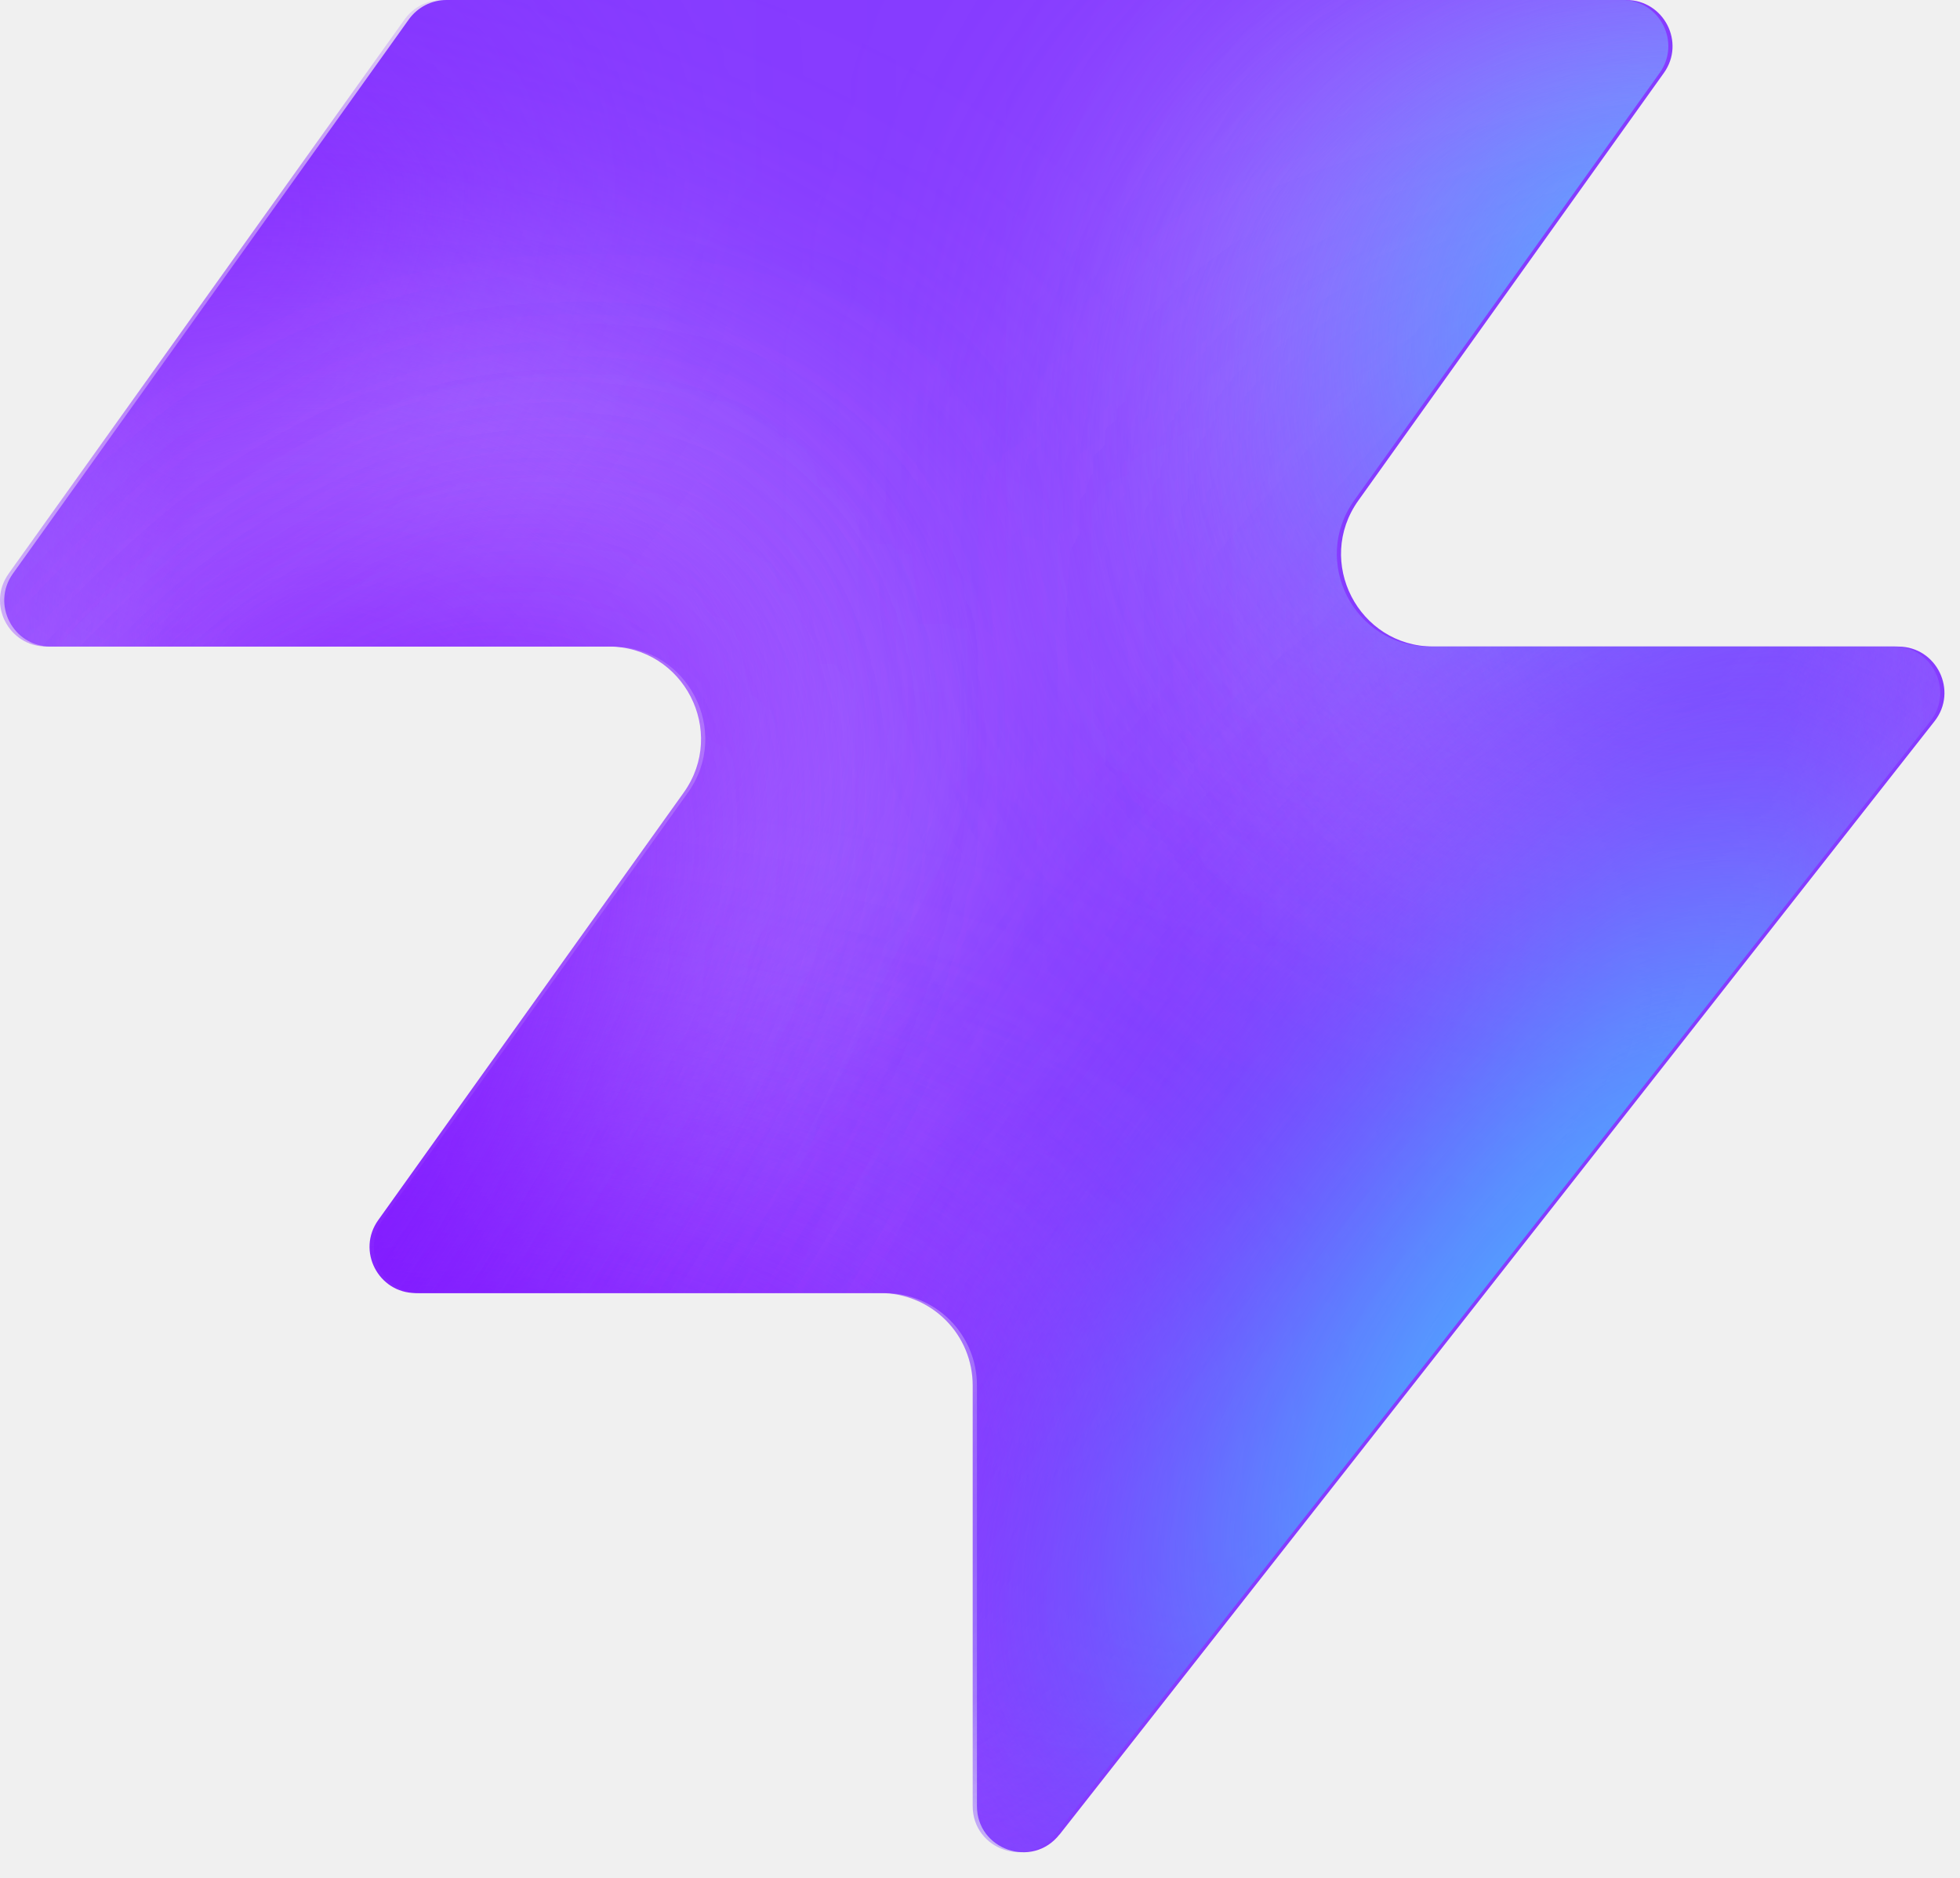
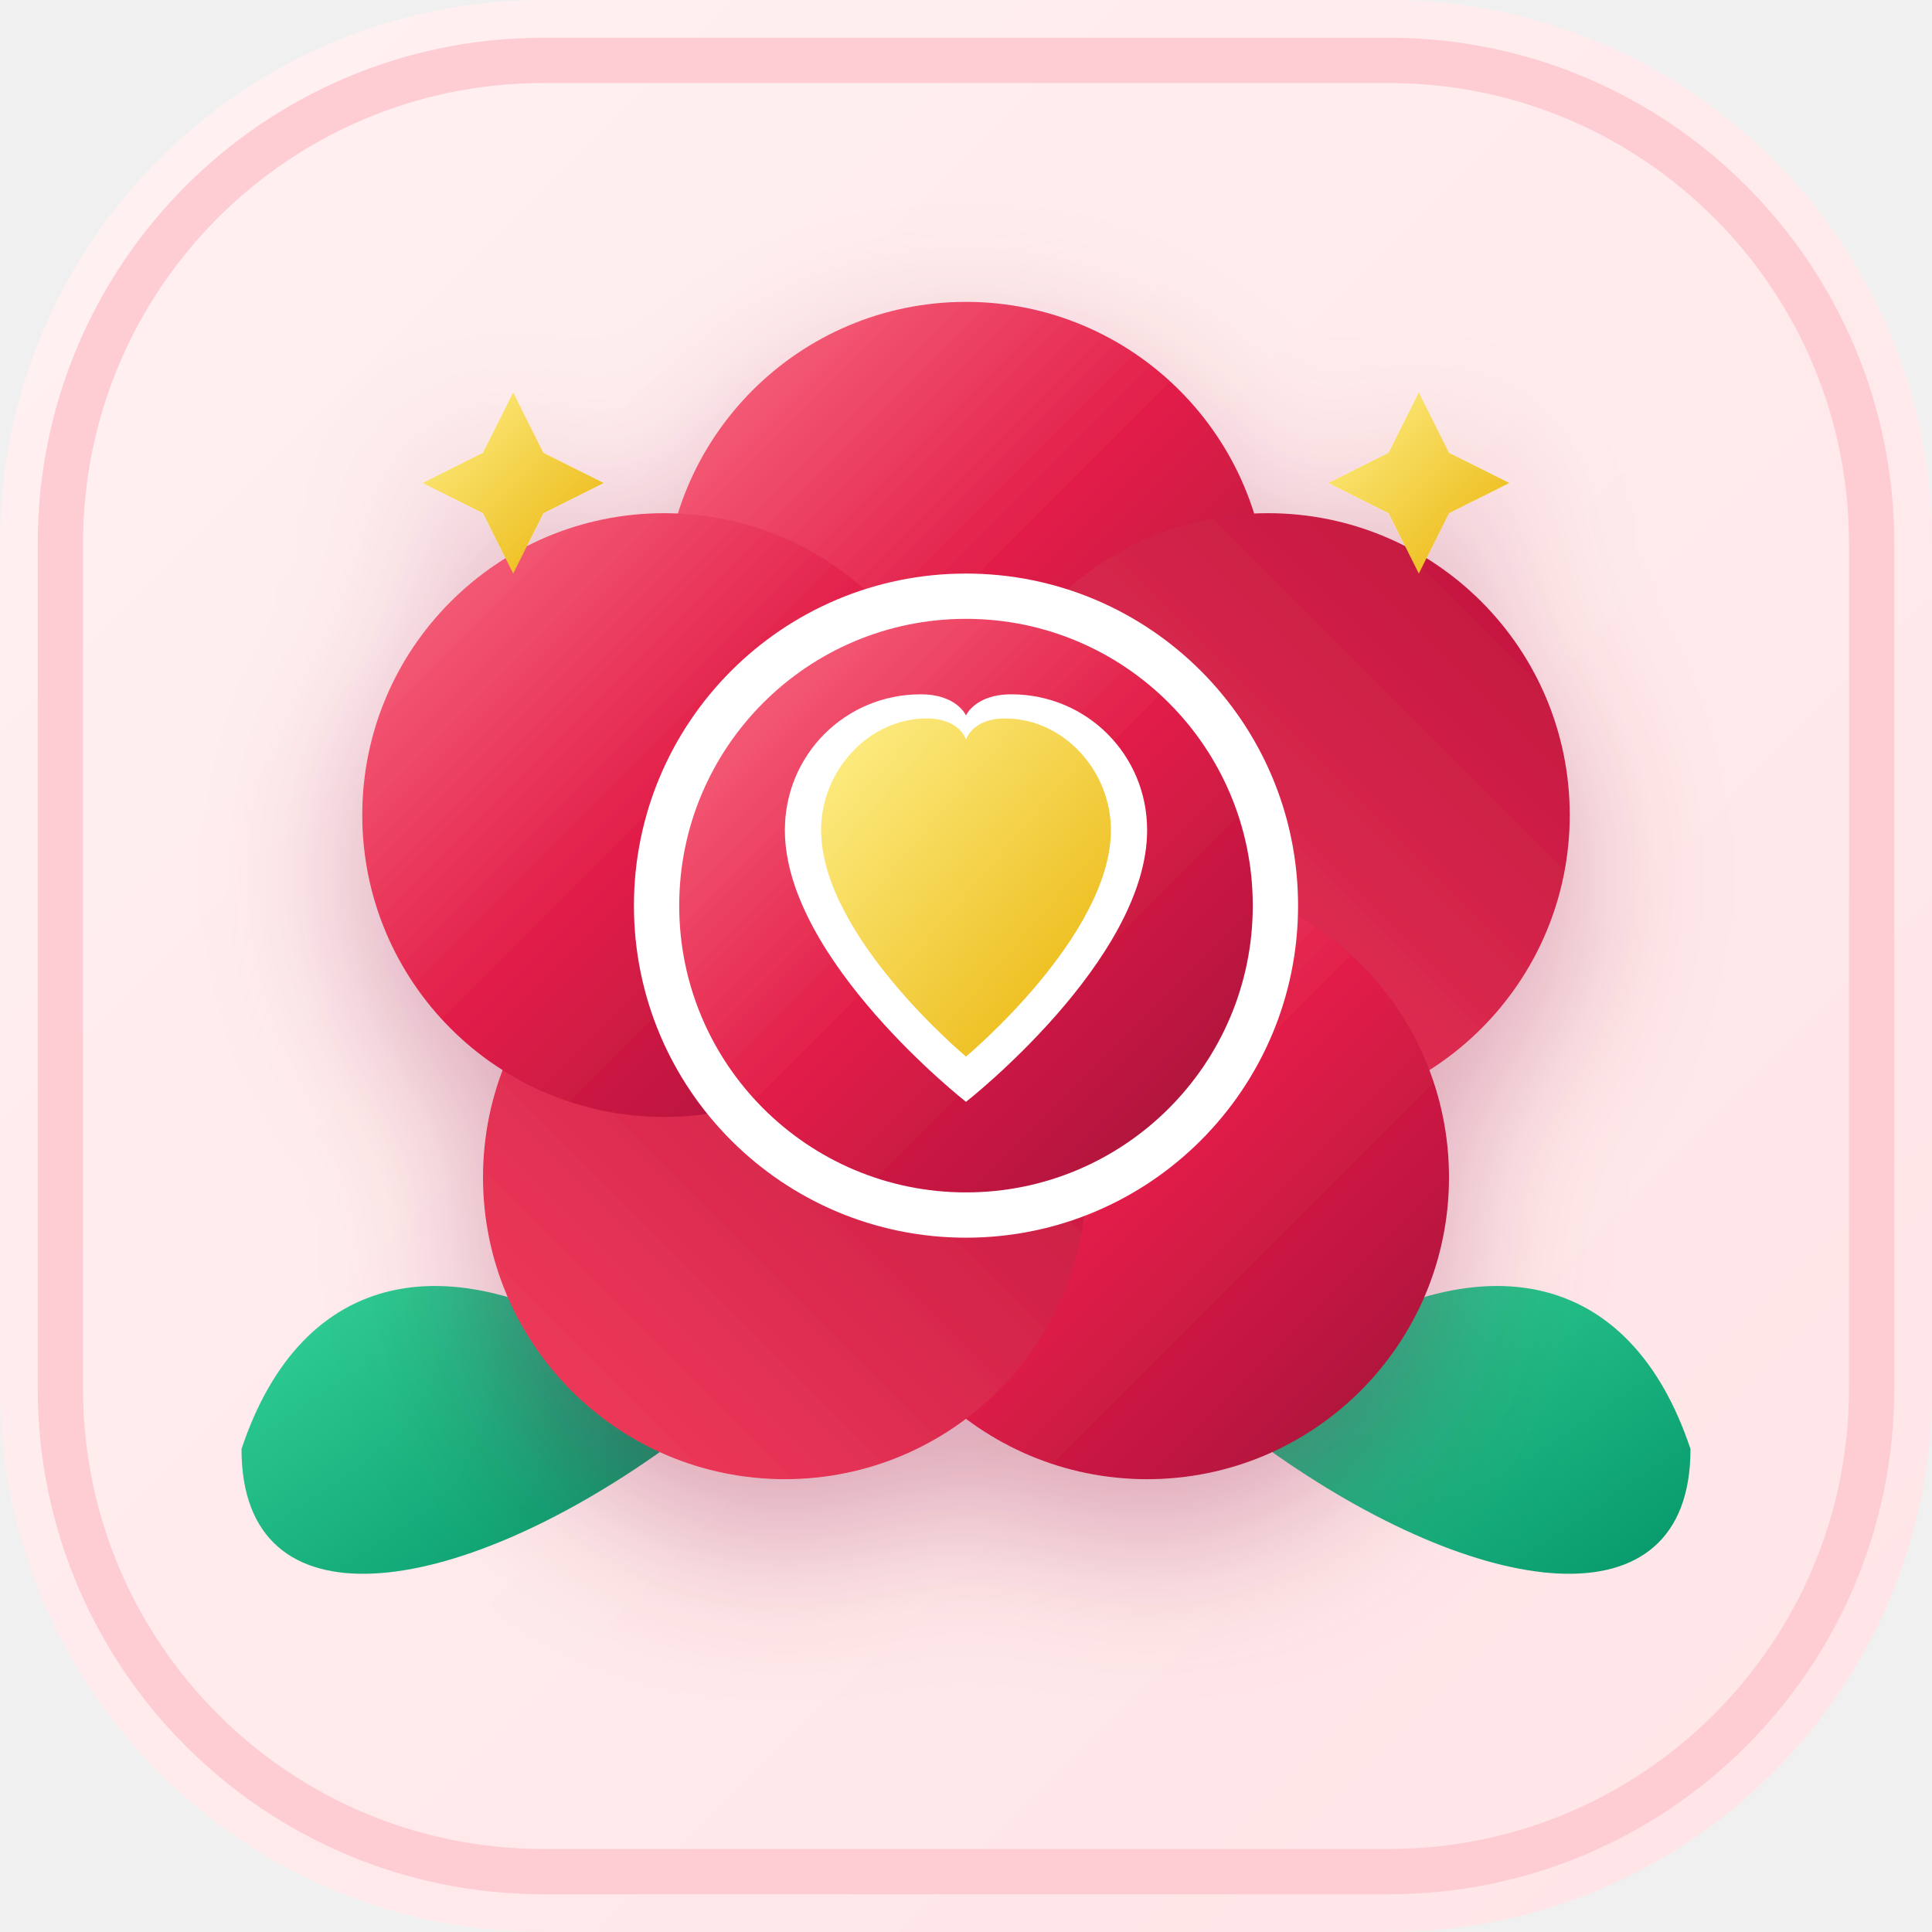
- <svg xmlns="http://www.w3.org/2000/svg" width="48" height="46" fill="none" viewBox="0 0 48 46">
-   <path fill="#863bff" d="M25.946 44.938c-.664.845-2.021.375-2.021-.698V33.937a2.26 2.26 0 0 0-2.262-2.262H10.287c-.92 0-1.456-1.04-.92-1.788l7.48-10.471c1.07-1.497 0-3.578-1.842-3.578H1.237c-.92 0-1.456-1.04-.92-1.788L10.013.474c.214-.297.556-.474.92-.474h28.894c.92 0 1.456 1.04.92 1.788l-7.48 10.471c-1.07 1.498 0 3.579 1.842 3.579h11.377c.943 0 1.473 1.088.89 1.83L25.947 44.94z" style="fill:#863bff;fill:color(display-p3 .525 .23 1);fill-opacity:1" />
-   <mask id="a" width="48" height="46" x="0" y="0" maskUnits="userSpaceOnUse" style="mask-type:alpha">
-     <path fill="#000" d="M25.842 44.938c-.664.844-2.021.375-2.021-.698V33.937a2.26 2.26 0 0 0-2.262-2.262H10.183c-.92 0-1.456-1.04-.92-1.788l7.48-10.471c1.07-1.498 0-3.579-1.842-3.579H1.133c-.92 0-1.456-1.04-.92-1.787L9.91.473c.214-.297.556-.474.92-.474h28.894c.92 0 1.456 1.04.92 1.788l-7.48 10.471c-1.07 1.498 0 3.578 1.842 3.578h11.377c.943 0 1.473 1.088.89 1.832L25.843 44.94z" style="fill:#000;fill-opacity:1" />
-   </mask>
-   <g mask="url(#a)">
-     <g filter="url(#b)">
-       <ellipse cx="5.508" cy="14.704" fill="#ede6ff" rx="5.508" ry="14.704" style="fill:#ede6ff;fill:color(display-p3 .927 .903 1);fill-opacity:1" transform="matrix(.00324 1 1 -.00324 -4.47 31.516)" />
-     </g>
-     <g filter="url(#c)">
-       <ellipse cx="10.399" cy="29.851" fill="#ede6ff" rx="10.399" ry="29.851" style="fill:#ede6ff;fill:color(display-p3 .927 .903 1);fill-opacity:1" transform="matrix(.00324 1 1 -.00324 -39.328 7.883)" />
-     </g>
-     <g filter="url(#d)">
-       <ellipse cx="5.508" cy="30.487" fill="#7e14ff" rx="5.508" ry="30.487" style="fill:#7e14ff;fill:color(display-p3 .492 .077 1);fill-opacity:1" transform="rotate(89.814 -25.913 -14.639)scale(1 -1)" />
-     </g>
-     <g filter="url(#e)">
-       <ellipse cx="5.508" cy="30.599" fill="#7e14ff" rx="5.508" ry="30.599" style="fill:#7e14ff;fill:color(display-p3 .492 .077 1);fill-opacity:1" transform="rotate(89.814 -32.644 -3.334)scale(1 -1)" />
-     </g>
-     <g filter="url(#f)">
-       <ellipse cx="5.508" cy="30.599" fill="#7e14ff" rx="5.508" ry="30.599" style="fill:#7e14ff;fill:color(display-p3 .492 .077 1);fill-opacity:1" transform="matrix(.00324 1 1 -.00324 -34.34 30.47)" />
-     </g>
-     <g filter="url(#g)">
-       <ellipse cx="14.072" cy="22.078" fill="#ede6ff" rx="14.072" ry="22.078" style="fill:#ede6ff;fill:color(display-p3 .927 .903 1);fill-opacity:1" transform="rotate(93.35 24.506 48.493)scale(-1 1)" />
-     </g>
-     <g filter="url(#h)">
-       <ellipse cx="3.47" cy="21.501" fill="#7e14ff" rx="3.47" ry="21.501" style="fill:#7e14ff;fill:color(display-p3 .492 .077 1);fill-opacity:1" transform="rotate(89.009 28.708 47.59)scale(-1 1)" />
-     </g>
-     <g filter="url(#i)">
-       <ellipse cx="3.47" cy="21.501" fill="#7e14ff" rx="3.47" ry="21.501" style="fill:#7e14ff;fill:color(display-p3 .492 .077 1);fill-opacity:1" transform="rotate(89.009 28.708 47.59)scale(-1 1)" />
-     </g>
-     <g filter="url(#j)">
-       <ellipse cx=".387" cy="8.972" fill="#7e14ff" rx="4.407" ry="29.108" style="fill:#7e14ff;fill:color(display-p3 .492 .077 1);fill-opacity:1" transform="rotate(39.51 .387 8.972)" />
-     </g>
-     <g filter="url(#k)">
-       <ellipse cx="47.523" cy="-6.092" fill="#7e14ff" rx="4.407" ry="29.108" style="fill:#7e14ff;fill:color(display-p3 .492 .077 1);fill-opacity:1" transform="rotate(37.892 47.523 -6.092)" />
-     </g>
-     <g filter="url(#l)">
-       <ellipse cx="41.412" cy="6.333" fill="#47bfff" rx="5.971" ry="9.665" style="fill:#47bfff;fill:color(display-p3 .28 .748 1);fill-opacity:1" transform="rotate(37.892 41.412 6.333)" />
-     </g>
-     <g filter="url(#m)">
-       <ellipse cx="-1.879" cy="38.332" fill="#7e14ff" rx="4.407" ry="29.108" style="fill:#7e14ff;fill:color(display-p3 .492 .077 1);fill-opacity:1" transform="rotate(37.892 -1.88 38.332)" />
-     </g>
-     <g filter="url(#n)">
-       <ellipse cx="-1.879" cy="38.332" fill="#7e14ff" rx="4.407" ry="29.108" style="fill:#7e14ff;fill:color(display-p3 .492 .077 1);fill-opacity:1" transform="rotate(37.892 -1.88 38.332)" />
-     </g>
-     <g filter="url(#o)">
-       <ellipse cx="35.651" cy="29.907" fill="#7e14ff" rx="4.407" ry="29.108" style="fill:#7e14ff;fill:color(display-p3 .492 .077 1);fill-opacity:1" transform="rotate(37.892 35.651 29.907)" />
-     </g>
-     <g filter="url(#p)">
-       <ellipse cx="38.418" cy="32.4" fill="#47bfff" rx="5.971" ry="15.297" style="fill:#47bfff;fill:color(display-p3 .28 .748 1);fill-opacity:1" transform="rotate(37.892 38.418 32.4)" />
-     </g>
-   </g>
+ <svg xmlns="http://www.w3.org/2000/svg" viewBox="0 0 64 64" width="64" height="64">
  <defs>
-     <filter id="b" width="60.045" height="41.654" x="-19.77" y="16.149" color-interpolation-filters="sRGB" filterUnits="userSpaceOnUse">
-       <feFlood flood-opacity="0" result="BackgroundImageFix" />
-       <feBlend in="SourceGraphic" in2="BackgroundImageFix" result="shape" />
-       <feGaussianBlur result="effect1_foregroundBlur_2002_17158" stdDeviation="7.659" />
-     </filter>
-     <filter id="c" width="90.34" height="51.437" x="-54.613" y="-7.533" color-interpolation-filters="sRGB" filterUnits="userSpaceOnUse">
-       <feFlood flood-opacity="0" result="BackgroundImageFix" />
-       <feBlend in="SourceGraphic" in2="BackgroundImageFix" result="shape" />
-       <feGaussianBlur result="effect1_foregroundBlur_2002_17158" stdDeviation="7.659" />
-     </filter>
-     <filter id="d" width="79.355" height="29.4" x="-49.64" y="2.03" color-interpolation-filters="sRGB" filterUnits="userSpaceOnUse">
-       <feFlood flood-opacity="0" result="BackgroundImageFix" />
-       <feBlend in="SourceGraphic" in2="BackgroundImageFix" result="shape" />
-       <feGaussianBlur result="effect1_foregroundBlur_2002_17158" stdDeviation="4.596" />
-     </filter>
-     <filter id="e" width="79.579" height="29.4" x="-45.045" y="20.029" color-interpolation-filters="sRGB" filterUnits="userSpaceOnUse">
-       <feFlood flood-opacity="0" result="BackgroundImageFix" />
-       <feBlend in="SourceGraphic" in2="BackgroundImageFix" result="shape" />
-       <feGaussianBlur result="effect1_foregroundBlur_2002_17158" stdDeviation="4.596" />
-     </filter>
-     <filter id="f" width="79.579" height="29.4" x="-43.513" y="21.178" color-interpolation-filters="sRGB" filterUnits="userSpaceOnUse">
-       <feFlood flood-opacity="0" result="BackgroundImageFix" />
-       <feBlend in="SourceGraphic" in2="BackgroundImageFix" result="shape" />
-       <feGaussianBlur result="effect1_foregroundBlur_2002_17158" stdDeviation="4.596" />
-     </filter>
-     <filter id="g" width="74.749" height="58.852" x="15.756" y="-17.901" color-interpolation-filters="sRGB" filterUnits="userSpaceOnUse">
-       <feFlood flood-opacity="0" result="BackgroundImageFix" />
-       <feBlend in="SourceGraphic" in2="BackgroundImageFix" result="shape" />
-       <feGaussianBlur result="effect1_foregroundBlur_2002_17158" stdDeviation="7.659" />
-     </filter>
-     <filter id="h" width="61.377" height="25.362" x="23.548" y="2.284" color-interpolation-filters="sRGB" filterUnits="userSpaceOnUse">
-       <feFlood flood-opacity="0" result="BackgroundImageFix" />
-       <feBlend in="SourceGraphic" in2="BackgroundImageFix" result="shape" />
-       <feGaussianBlur result="effect1_foregroundBlur_2002_17158" stdDeviation="4.596" />
-     </filter>
-     <filter id="i" width="61.377" height="25.362" x="23.548" y="2.284" color-interpolation-filters="sRGB" filterUnits="userSpaceOnUse">
-       <feFlood flood-opacity="0" result="BackgroundImageFix" />
-       <feBlend in="SourceGraphic" in2="BackgroundImageFix" result="shape" />
-       <feGaussianBlur result="effect1_foregroundBlur_2002_17158" stdDeviation="4.596" />
-     </filter>
-     <filter id="j" width="56.045" height="63.649" x="-27.636" y="-22.853" color-interpolation-filters="sRGB" filterUnits="userSpaceOnUse">
-       <feFlood flood-opacity="0" result="BackgroundImageFix" />
-       <feBlend in="SourceGraphic" in2="BackgroundImageFix" result="shape" />
-       <feGaussianBlur result="effect1_foregroundBlur_2002_17158" stdDeviation="4.596" />
-     </filter>
-     <filter id="k" width="54.814" height="64.646" x="20.116" y="-38.415" color-interpolation-filters="sRGB" filterUnits="userSpaceOnUse">
-       <feFlood flood-opacity="0" result="BackgroundImageFix" />
-       <feBlend in="SourceGraphic" in2="BackgroundImageFix" result="shape" />
-       <feGaussianBlur result="effect1_foregroundBlur_2002_17158" stdDeviation="4.596" />
-     </filter>
-     <filter id="l" width="33.541" height="35.313" x="24.641" y="-11.323" color-interpolation-filters="sRGB" filterUnits="userSpaceOnUse">
-       <feFlood flood-opacity="0" result="BackgroundImageFix" />
-       <feBlend in="SourceGraphic" in2="BackgroundImageFix" result="shape" />
-       <feGaussianBlur result="effect1_foregroundBlur_2002_17158" stdDeviation="4.596" />
-     </filter>
-     <filter id="m" width="54.814" height="64.646" x="-29.286" y="6.009" color-interpolation-filters="sRGB" filterUnits="userSpaceOnUse">
-       <feFlood flood-opacity="0" result="BackgroundImageFix" />
-       <feBlend in="SourceGraphic" in2="BackgroundImageFix" result="shape" />
-       <feGaussianBlur result="effect1_foregroundBlur_2002_17158" stdDeviation="4.596" />
-     </filter>
-     <filter id="n" width="54.814" height="64.646" x="-29.286" y="6.009" color-interpolation-filters="sRGB" filterUnits="userSpaceOnUse">
-       <feFlood flood-opacity="0" result="BackgroundImageFix" />
-       <feBlend in="SourceGraphic" in2="BackgroundImageFix" result="shape" />
-       <feGaussianBlur result="effect1_foregroundBlur_2002_17158" stdDeviation="4.596" />
-     </filter>
-     <filter id="o" width="54.814" height="64.646" x="8.244" y="-2.416" color-interpolation-filters="sRGB" filterUnits="userSpaceOnUse">
-       <feFlood flood-opacity="0" result="BackgroundImageFix" />
-       <feBlend in="SourceGraphic" in2="BackgroundImageFix" result="shape" />
-       <feGaussianBlur result="effect1_foregroundBlur_2002_17158" stdDeviation="4.596" />
-     </filter>
-     <filter id="p" width="39.409" height="43.623" x="18.713" y="10.588" color-interpolation-filters="sRGB" filterUnits="userSpaceOnUse">
-       <feFlood flood-opacity="0" result="BackgroundImageFix" />
-       <feBlend in="SourceGraphic" in2="BackgroundImageFix" result="shape" />
-       <feGaussianBlur result="effect1_foregroundBlur_2002_17158" stdDeviation="4.596" />
+     <linearGradient id="bgGrad" x1="0%" y1="0%" x2="100%" y2="100%">
+       <stop offset="0%" stop-color="#fff1f2" />
+       <stop offset="100%" stop-color="#ffe4e6" />
+     </linearGradient>
+     <linearGradient id="petalGrad1" x1="0%" y1="0%" x2="100%" y2="100%">
+       <stop offset="0%" stop-color="#fb7185" />
+       <stop offset="50%" stop-color="#e11d48" />
+       <stop offset="100%" stop-color="#9f1239" />
+     </linearGradient>
+     <linearGradient id="petalGrad2" x1="0%" y1="100%" x2="100%" y2="0%">
+       <stop offset="0%" stop-color="#f43f5e" />
+       <stop offset="100%" stop-color="#be123c" />
+     </linearGradient>
+     <linearGradient id="leafGrad" x1="0%" y1="0%" x2="100%" y2="100%">
+       <stop offset="0%" stop-color="#34d399" />
+       <stop offset="100%" stop-color="#059669" />
+     </linearGradient>
+     <linearGradient id="goldGrad" x1="0%" y1="0%" x2="100%" y2="100%">
+       <stop offset="0%" stop-color="#fef08a" />
+       <stop offset="100%" stop-color="#eab308" />
+     </linearGradient>
+     <filter id="bloomShadow" x="-20%" y="-20%" width="140%" height="140%">
+       <feDropShadow dx="0" dy="2" stdDeviation="2.5" flood-color="#881337" flood-opacity="0.3" />
    </filter>
  </defs>
+   <rect width="64" height="64" rx="18" fill="url(#bgGrad)" />
+   <rect width="60" height="60" x="2" y="2" rx="16" stroke="#fecdd3" stroke-width="1.5" fill="none" />
+   <path d="M43 45 C49 41 54 42 56 48 C56 54 49 53 42 48 Z" fill="url(#leafGrad)" />
+   <path d="M21 45 C15 41 10 42 8 48 C8 54 15 53 22 48 Z" fill="url(#leafGrad)" />
+   <g filter="url(#bloomShadow)">
+     <circle cx="32" cy="20" r="10" fill="url(#petalGrad1)" />
+     <circle cx="42" cy="27" r="10" fill="url(#petalGrad2)" />
+     <circle cx="38" cy="39" r="10" fill="url(#petalGrad1)" />
+     <circle cx="26" cy="39" r="10" fill="url(#petalGrad2)" />
+     <circle cx="22" cy="27" r="10" fill="url(#petalGrad1)" />
+     <circle cx="32" cy="30" r="11" fill="#fff" />
+     <circle cx="32" cy="30" r="9.5" fill="url(#petalGrad1)" />
+     <path d="M32 36.5 C32 36.5 26 31.8 26 27.5 C26 25 28 23 30.5 23 C31.7 23 32 23.7 32 23.7 C32 23.7 32.3 23 33.5 23 C36 23 38 25 38 27.5 C38 31.8 32 36.5 32 36.5 Z" fill="#ffffff" />
+     <path d="M32 35 C32 35 27.2 31 27.2 27.5 C27.2 25.5 28.8 23.8 30.7 23.8 C31.8 23.8 32 24.5 32 24.5 C32 24.5 32.2 23.8 33.3 23.8 C35.2 23.8 36.8 25.5 36.8 27.5 C36.8 31 32 35 32 35 Z" fill="url(#goldGrad)" />
+     <polygon points="17,13 18,15 20,16 18,17 17,19 16,17 14,16 16,15" fill="url(#goldGrad)" />
+     <polygon points="47,13 48,15 50,16 48,17 47,19 46,17 44,16 46,15" fill="url(#goldGrad)" />
+   </g>
</svg>
